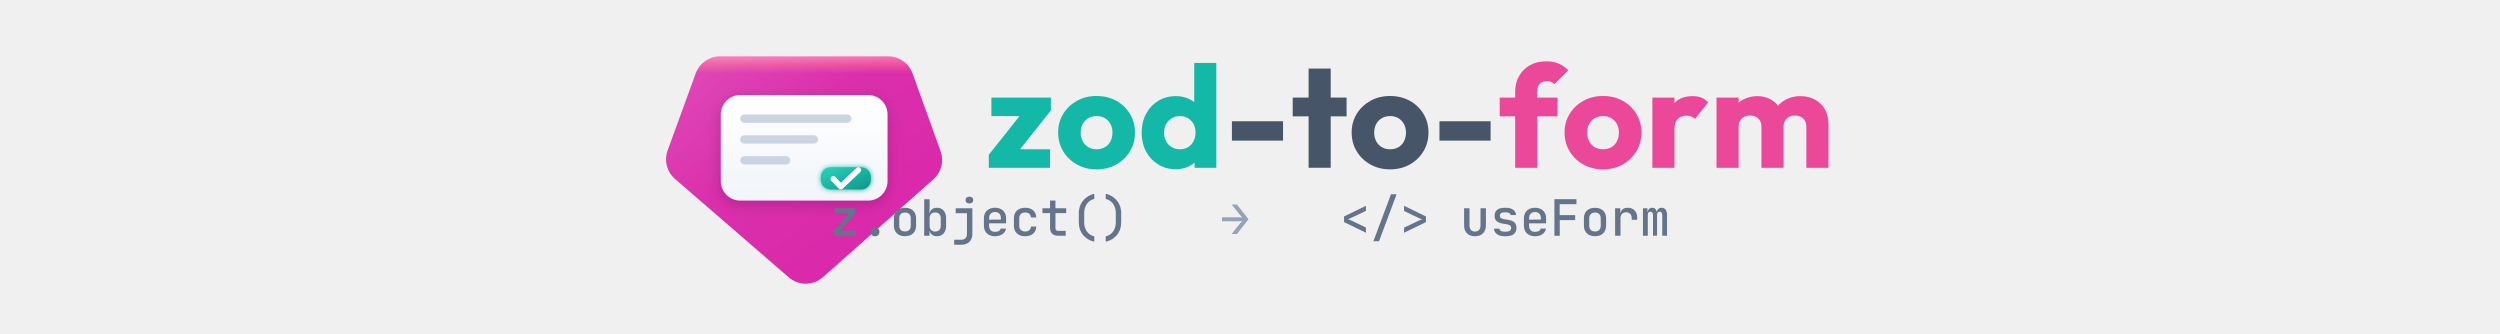
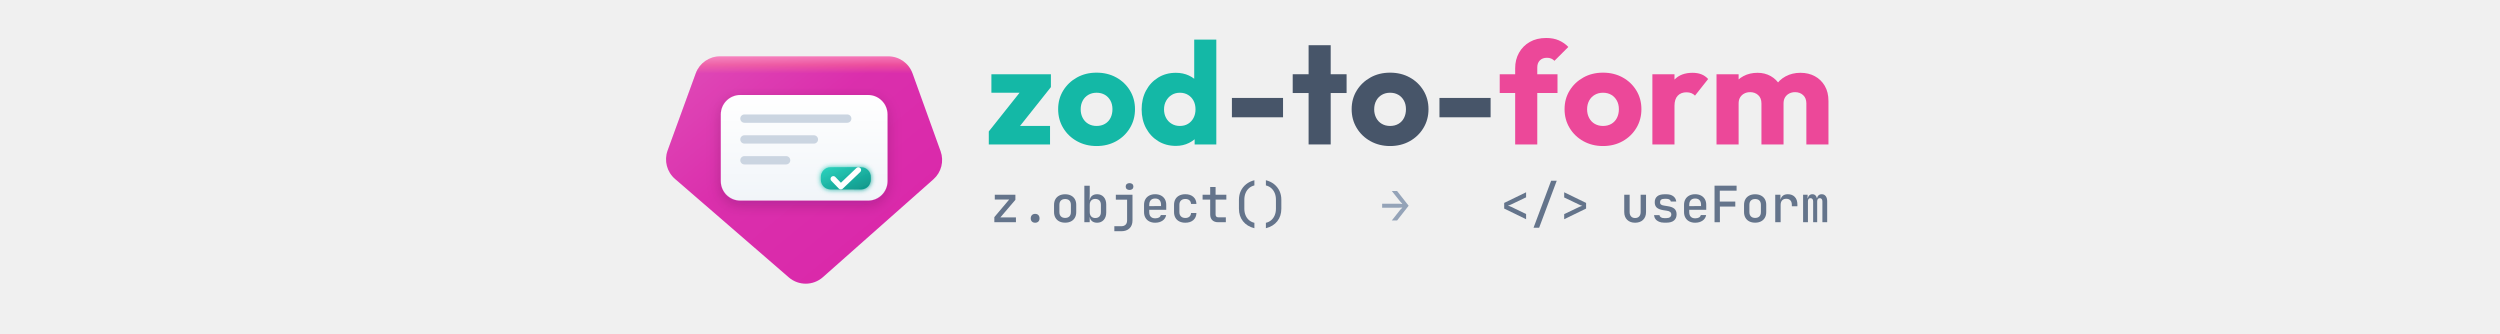
<svg xmlns="http://www.w3.org/2000/svg" width="900" height="120" viewBox="0 0 900 120" fill="none">
  <defs>
    <linearGradient id="pinkGrad" x1="0" y1="0" x2="1" y2="0" gradientUnits="userSpaceOnUse" gradientTransform="matrix(0,-82,82,0,50,82)">
      <stop offset="0" stop-color="#D926A9" />
      <stop offset="0.5" stop-color="#EC4899" />
      <stop offset="1" stop-color="#F472B6" />
    </linearGradient>
    <linearGradient id="sheen" x1="0" y1="0" x2="1" y2="1">
      <stop offset="0" stop-color="white" stop-opacity="0.18" />
      <stop offset="0.4" stop-color="white" stop-opacity="0.04" />
      <stop offset="1" stop-color="white" stop-opacity="0" />
    </linearGradient>
    <linearGradient id="cardGrad" x1="0" y1="0" x2="0" y2="1">
      <stop offset="0" stop-color="#FFFFFF" />
      <stop offset="1" stop-color="#F1F5F9" />
    </linearGradient>
    <linearGradient id="tealGrad" x1="0" y1="0" x2="1" y2="1">
      <stop offset="0" stop-color="#2DD4BF" />
      <stop offset="1" stop-color="#0D9488" />
    </linearGradient>
    <filter id="cardShadow" x="-10%" y="-10%" width="120%" height="125%">
      <feDropShadow dx="0" dy="1.5" stdDeviation="2.5" flood-color="#0F172A" flood-opacity="0.18" />
    </filter>
    <filter id="btnGlow" x="-25%" y="-25%" width="150%" height="150%">
      <feGaussianBlur in="SourceGraphic" stdDeviation="1" result="blur" />
      <feMerge>
        <feMergeNode in="blur" />
        <feMergeNode in="SourceGraphic" />
      </feMerge>
    </filter>
  </defs>
  <g transform="translate(239.5,20.2)">
    <g transform="scale(0.07639,0.07628)">
      <path d="M258.188,0.987c-51.217,0 -96.967,32.03 -114.488,80.159l-132.717,364.517c-17.279,47.47 -3.479,100.679 34.7,133.762l536.4,464.825c46.192,40.029 114.892,39.638 160.625,-0.912l520.988,-461.934c37.296,-33.071 50.687,-85.525 33.808,-132.425l-132.241,-367.412c-17.4,-48.346 -63.259,-80.58 -114.638,-80.58l-792.438,0.001Z" fill="url(#pinkGrad)" />
      <path d="M258.188,0.987c-51.217,0 -96.967,32.03 -114.488,80.159l-132.717,364.517c-17.279,47.47 -3.479,100.679 34.7,133.762l536.4,464.825c46.192,40.029 114.892,39.638 160.625,-0.912l520.988,-461.934c37.296,-33.071 50.687,-85.525 33.808,-132.425l-132.241,-367.412c-17.4,-48.346 -63.259,-80.58 -114.638,-80.58l-792.438,0.001Z" fill="url(#sheen)" />
    </g>
    <rect x="20" y="14" width="60" height="38" rx="7" fill="url(#cardGrad)" filter="url(#cardShadow)" />
    <rect x="27" y="21" width="40" height="3" rx="1.5" fill="#CBD5E1" />
    <rect x="27" y="28.5" width="28" height="3" rx="1.5" fill="#CBD5E1" />
    <rect x="27" y="36" width="18" height="3" rx="1.5" fill="#CBD5E1" />
    <rect x="56" y="40" width="18" height="8" rx="3.5" fill="url(#tealGrad)" filter="url(#btnGlow)" />
    <path d="M60.5 44.2 L63.2 47 L69.5 41" stroke="white" stroke-width="2" stroke-linecap="round" stroke-linejoin="round" fill="none" />
  </g>
  <g>
-     <path d="M23 90 267 397H453L209 90ZM23 0V90L132 128H447V0ZM41 358V486H453V397L345 358Z" transform="translate(354.77,60.40) scale(0.052,-0.052)" fill="#14B8A6" />
-     <path d="M288 -11Q213 -11 152.5 22.5Q92 56 57.0 114.0Q22 172 22 244Q22 316 57.0 373.0Q92 430 152.0 463.5Q212 497 288 497Q364 497 424.0 464.0Q484 431 519.0 373.5Q554 316 554 244Q554 172 519.0 114.0Q484 56 424.0 22.5Q364 -11 288 -11ZM288 128Q321 128 346.0 142.5Q371 157 384.5 183.5Q398 210 398 244Q398 278 384.0 303.5Q370 329 345.5 343.5Q321 358 288 358Q256 358 231.0 343.5Q206 329 192.0 303.0Q178 277 178 243Q178 210 192.0 183.5Q206 157 231.0 142.5Q256 128 288 128Z" transform="translate(379.79,60.40) scale(0.052,-0.052)" fill="#14B8A6" />
-     <path d="M261 -10Q192 -10 138.5 23.0Q85 56 54.5 113.0Q24 170 24 243Q24 316 54.5 373.0Q85 430 138.5 463.0Q192 496 261 496Q311 496 351.5 477.0Q392 458 418.5 424.5Q445 391 448 348V143Q445 100 419.0 65.5Q393 31 352.0 10.5Q311 -10 261 -10ZM288 128Q321 128 345.0 142.5Q369 157 383.0 183.0Q397 209 397 243Q397 277 383.5 302.5Q370 328 345.5 343.0Q321 358 289 358Q257 358 232.5 343.0Q208 328 193.5 302.0Q179 276 179 243Q179 210 193.0 184.0Q207 158 232.0 143.0Q257 128 288 128ZM541 0H391V131L414 249L388 367V726H541Z" transform="translate(409.74,60.40) scale(0.052,-0.052)" fill="#14B8A6" />
-     <path d="M54 188V322H408V188Z" transform="translate(440.68,60.40) scale(0.052,-0.052)" fill="#475569" />
-     <path d="M123 0V687H276V0ZM13 356V486H386V356Z" transform="translate(464.70,60.40) scale(0.052,-0.052)" fill="#475569" />
-     <path d="M288 -11Q213 -11 152.5 22.5Q92 56 57.0 114.0Q22 172 22 244Q22 316 57.0 373.0Q92 430 152.0 463.5Q212 497 288 497Q364 497 424.0 464.0Q484 431 519.0 373.5Q554 316 554 244Q554 172 519.0 114.0Q484 56 424.0 22.5Q364 -11 288 -11ZM288 128Q321 128 346.0 142.5Q371 157 384.5 183.5Q398 210 398 244Q398 278 384.0 303.5Q370 329 345.5 343.5Q321 358 288 358Q256 358 231.0 343.5Q206 329 192.0 303.0Q178 277 178 243Q178 210 192.0 183.5Q206 157 231.0 142.5Q256 128 288 128Z" transform="translate(485.45,60.40) scale(0.052,-0.052)" fill="#475569" />
-     <path d="M54 188V322H408V188Z" transform="translate(515.40,60.40) scale(0.052,-0.052)" fill="#475569" />
-     <path d="M116 0V528Q116 587 142.5 634.5Q169 682 217.0 709.5Q265 737 331 737Q381 737 418.5 720.5Q456 704 484 675L388 579Q378 589 365.5 594.5Q353 600 336 600Q305 600 287.0 582.0Q269 564 269 533V0ZM9 356V486H409V356Z" transform="translate(539.43,60.40) scale(0.052,-0.052)" fill="#EC4899" />
-     <path d="M288 -11Q213 -11 152.5 22.5Q92 56 57.0 114.0Q22 172 22 244Q22 316 57.0 373.0Q92 430 152.0 463.5Q212 497 288 497Q364 497 424.0 464.0Q484 431 519.0 373.5Q554 316 554 244Q554 172 519.0 114.0Q484 56 424.0 22.5Q364 -11 288 -11ZM288 128Q321 128 346.0 142.5Q371 157 384.5 183.5Q398 210 398 244Q398 278 384.0 303.5Q370 329 345.5 343.5Q321 358 288 358Q256 358 231.0 343.5Q206 329 192.0 303.0Q178 277 178 243Q178 210 192.0 183.5Q206 157 231.0 142.5Q256 128 288 128Z" transform="translate(562.10,60.40) scale(0.052,-0.052)" fill="#EC4899" />
-     <path d="M54 0V486H207V0ZM207 267 143 317Q162 402 207.0 449.0Q252 496 332 496Q367 496 393.5 485.5Q420 475 440 453L349 338Q339 349 324.0 355.0Q309 361 290 361Q252 361 229.5 337.5Q207 314 207 267Z" transform="translate(592.05,60.40) scale(0.052,-0.052)" fill="#EC4899" />
-     <path d="M54 0V486H207V0ZM365 0V284Q365 321 342.5 341.5Q320 362 287 362Q264 362 246.0 352.5Q228 343 217.5 326.0Q207 309 207 284L148 310Q148 368 173.0 409.5Q198 451 241.0 473.5Q284 496 338 496Q389 496 429.5 473.0Q470 450 494.0 409.0Q518 368 518 311V0ZM676 0V284Q676 321 653.5 341.5Q631 362 598 362Q575 362 557.0 352.5Q539 343 528.5 326.0Q518 309 518 284L430 296Q432 358 459.5 402.5Q487 447 532.5 471.5Q578 496 635 496Q691 496 734.5 472.5Q778 449 803.5 405.5Q829 362 829 301V0Z" transform="translate(615.14,60.40) scale(0.052,-0.052)" fill="#EC4899" />
-     <path d="M84 0V102L381 454H93V550H505V448L204 96H516V0Z" transform="translate(298.80,84.87) scale(0.018,-0.018)" fill="#64748B" />
-     <path d="M300 -10Q260 -10 236.0 13.5Q212 37 212 77Q212 118 236.0 142.5Q260 167 300 167Q341 167 364.5 142.5Q388 118 388 77Q388 37 364.5 13.5Q341 -10 300 -10Z" transform="translate(309.60,84.87) scale(0.018,-0.018)" fill="#64748B" />
-     <path d="M300 -9Q232 -9 182.0 17.0Q132 43 105.0 91.0Q78 139 78 204V346Q78 412 105.0 459.5Q132 507 182.0 533.0Q232 559 300 559Q368 559 418.0 533.0Q468 507 495.0 459.5Q522 412 522 346V204Q522 139 495.0 91.0Q468 43 418.0 17.0Q368 -9 300 -9ZM300 86Q355 86 385.0 116.5Q415 147 415 204V346Q415 404 385.0 434.0Q355 464 300 464Q246 464 215.5 434.0Q185 404 185 346V204Q185 147 215.5 116.5Q246 86 300 86Z" transform="translate(320.40,84.87) scale(0.018,-0.018)" fill="#64748B" />
-     <path d="M339 -10Q271 -10 231.0 27.5Q191 65 191 130L214 105H191V0H84V730H192V573L189 445H214L191 420Q191 485 231.5 522.5Q272 560 339 560Q422 560 472.0 504.0Q522 448 522 352V197Q522 102 472.0 46.0Q422 -10 339 -10ZM302 84Q355 84 385.0 114.5Q415 145 415 203V347Q415 405 385.0 435.5Q355 466 302 466Q251 466 221.5 434.5Q192 403 192 347V203Q192 147 221.5 115.5Q251 84 302 84Z" transform="translate(331.20,84.87) scale(0.018,-0.018)" fill="#64748B" />
-     <path d="M84 -180V-80H222Q277 -80 308.0 -50.0Q339 -20 339 35V451H114V550H447V34Q447 -65 387.0 -122.5Q327 -180 225 -180ZM388 645Q353 645 332.0 663.5Q311 682 311 713Q311 745 332.0 763.5Q353 782 388 782Q423 782 444.0 763.5Q465 745 465 713Q465 682 444.0 663.5Q423 645 388 645Z" transform="translate(342.00,84.87) scale(0.018,-0.018)" fill="#64748B" />
-     <path d="M300 -10Q233 -10 182.5 16.5Q132 43 105.0 91.0Q78 139 78 203V347Q78 412 105.0 459.5Q132 507 182.5 533.5Q233 560 300 560Q368 560 418.0 533.5Q468 507 495.0 459.5Q522 412 522 347V249H182V203Q182 142 212.5 110.0Q243 78 301 78Q348 78 377.0 94.5Q406 111 413 143H520Q508 73 448.0 31.5Q388 -10 300 -10ZM418 314V348Q418 408 388.0 441.0Q358 474 300 474Q243 474 212.5 441.0Q182 408 182 347V322L426 323Z" transform="translate(352.80,84.87) scale(0.018,-0.018)" fill="#64748B" />
-     <path d="M304 -10Q236 -10 184.5 15.5Q133 41 105.5 89.5Q78 138 78 203V347Q78 413 105.5 461.0Q133 509 184.5 534.5Q236 560 304 560Q403 560 463.0 508.0Q523 456 526 366H418Q415 413 385.0 439.0Q355 465 304 465Q249 465 217.0 434.5Q185 404 185 348V203Q185 147 217.0 116.0Q249 85 304 85Q355 85 385.0 111.0Q415 137 418 184H526Q523 94 463.0 42.0Q403 -10 304 -10Z" transform="translate(363.60,84.87) scale(0.018,-0.018)" fill="#64748B" />
-     <path d="M360 0Q285 0 243.0 41.0Q201 82 201 155V452H49V550H201V705H309V550H524V452H309V155Q309 98 364 98H514V0Z" transform="translate(374.40,84.87) scale(0.018,-0.018)" fill="#64748B" />
-     <path d="M485 -120Q338 -83 257.0 19.5Q176 122 176 270V450Q176 547 213.5 626.0Q251 705 320.5 760.5Q390 816 485 840V736Q423 721 378.0 681.5Q333 642 308.5 583.0Q284 524 284 450V270Q284 198 308.5 139.0Q333 80 378.0 41.5Q423 3 485 -12Z" transform="translate(385.20,84.87) scale(0.018,-0.018)" fill="#64748B" />
-     <path d="M115 -120V-12Q177 3 222.0 41.5Q267 80 291.5 139.0Q316 198 316 270V450Q316 524 291.5 583.0Q267 642 222.0 681.5Q177 721 115 736V840Q211 816 280.0 760.5Q349 705 386.5 626.0Q424 547 424 450V270Q424 122 343.0 19.5Q262 -83 115 -120Z" transform="translate(396.00,84.87) scale(0.018,-0.018)" fill="#64748B" />
-     <path d="M233 35 395 240Q405 253 418.0 265.5Q431 278 440 285V294Q427 293 407.0 291.5Q387 290 370 290H40V370H370Q387 370 407.0 368.5Q427 367 440 365V374Q433 380 420.5 393.0Q408 406 395 421L233 625H338L570 330L339 35Z" transform="translate(439.20,84.87) scale(0.018,-0.018)" fill="#94A3B8" />
-     <path d="M519 60 81 273V386L519 599V498L220 355Q200 346 182.0 339.5Q164 333 155 331Q165 329 183.5 323.0Q202 317 220 308L519 164Z" transform="translate(482.40,84.87) scale(0.018,-0.018)" fill="#64748B" />
-     <path d="M68 -110 420 830H532L180 -110Z" transform="translate(493.20,84.87) scale(0.018,-0.018)" fill="#64748B" />
-     <path d="M81 60V162L380 305Q400 314 418.0 320.0Q436 326 445 328Q435 330 416.5 336.5Q398 343 380 352L81 495V599L519 386V273Z" transform="translate(504.00,84.87) scale(0.018,-0.018)" fill="#64748B" />
-     <path d="M299 -10Q200 -10 141.0 47.5Q82 105 82 204V550H190V204Q190 147 219.0 115.5Q248 84 299 84Q351 84 380.5 115.5Q410 147 410 204V550H518V204Q518 105 458.5 47.5Q399 -10 299 -10Z" transform="translate(525.60,84.87) scale(0.018,-0.018)" fill="#64748B" />
-     <path d="M281 -9Q222 -9 177.5 10.0Q133 29 107.5 62.5Q82 96 78 142H186Q190 115 215.0 98.5Q240 82 281 82H324Q373 82 398.0 102.0Q423 122 423 155Q423 187 400.5 205.5Q378 224 334 230L263 241Q175 255 133.5 291.5Q92 328 92 400Q92 476 141.5 517.5Q191 559 288 559H326Q412 559 463.5 519.5Q515 480 522 414H414Q410 438 387.5 453.0Q365 468 326 468H288Q241 468 219.5 450.5Q198 433 198 399Q198 369 217.0 354.0Q236 339 276 333L349 321Q442 308 485.5 269.5Q529 231 529 158Q529 79 477.5 35.0Q426 -9 324 -9Z" transform="translate(536.40,84.87) scale(0.018,-0.018)" fill="#64748B" />
-     <path d="M300 -10Q233 -10 182.5 16.5Q132 43 105.0 91.0Q78 139 78 203V347Q78 412 105.0 459.5Q132 507 182.5 533.5Q233 560 300 560Q368 560 418.0 533.5Q468 507 495.0 459.5Q522 412 522 347V249H182V203Q182 142 212.5 110.0Q243 78 301 78Q348 78 377.0 94.5Q406 111 413 143H520Q508 73 448.0 31.5Q388 -10 300 -10ZM418 314V348Q418 408 388.0 441.0Q358 474 300 474Q243 474 212.5 441.0Q182 408 182 347V322L426 323Z" transform="translate(547.20,84.87) scale(0.018,-0.018)" fill="#64748B" />
-     <path d="M88 0V731H529V631H193V413H503V313H195V0Z" transform="translate(558.00,84.87) scale(0.018,-0.018)" fill="#64748B" />
-     <path d="M300 -9Q232 -9 182.0 17.0Q132 43 105.0 91.0Q78 139 78 204V346Q78 412 105.0 459.5Q132 507 182.0 533.0Q232 559 300 559Q368 559 418.0 533.0Q468 507 495.0 459.5Q522 412 522 346V204Q522 139 495.0 91.0Q468 43 418.0 17.0Q368 -9 300 -9ZM300 86Q355 86 385.0 116.5Q415 147 415 204V346Q415 404 385.0 434.0Q355 464 300 464Q246 464 215.5 434.0Q185 404 185 346V204Q185 147 215.5 116.5Q246 86 300 86Z" transform="translate(568.80,84.87) scale(0.018,-0.018)" fill="#64748B" />
-     <path d="M102 0V550H206V445H232L199 380Q199 469 238.0 514.5Q277 560 354 560Q442 560 493.5 505.5Q545 451 545 356V319H434V347Q434 406 404.5 437.5Q375 469 322 469Q269 469 239.5 437.0Q210 405 210 347V0Z" transform="translate(579.60,84.87) scale(0.018,-0.018)" fill="#64748B" />
-     <path d="M59 0V550H149V480H169L154 459Q154 505 179.0 532.5Q204 560 246 560Q291 560 315.5 525.0Q340 490 340 429L316 480H354L338 459Q338 505 363.5 532.5Q389 560 432 560Q483 560 512.0 521.5Q541 483 541 419V0H445V416Q445 447 431.5 464.0Q418 481 393 481Q368 481 354.5 464.5Q341 448 341 417V0H260V416Q260 448 246.0 464.5Q232 481 206 481Q181 481 168.5 464.5Q156 448 156 417V0Z" transform="translate(590.40,84.87) scale(0.018,-0.018)" fill="#64748B" />
+     <path d="M23 90 267 397H453L209 90ZM23 0V90L132 128H447V0ZM41 358V486H453V397L345 358Z" transform="translate(354.77,52.00) scale(0.052,-0.052)" fill="#14B8A6" />
+     <path d="M288 -11Q213 -11 152.5 22.5Q92 56 57.0 114.0Q22 172 22 244Q22 316 57.0 373.0Q92 430 152.0 463.5Q212 497 288 497Q364 497 424.0 464.0Q484 431 519.0 373.5Q554 316 554 244Q554 172 519.0 114.0Q484 56 424.0 22.5Q364 -11 288 -11ZM288 128Q321 128 346.0 142.5Q371 157 384.5 183.5Q398 210 398 244Q398 278 384.0 303.5Q370 329 345.5 343.5Q321 358 288 358Q256 358 231.0 343.5Q206 329 192.0 303.0Q178 277 178 243Q178 210 192.0 183.5Q206 157 231.0 142.5Q256 128 288 128Z" transform="translate(379.79,52.00) scale(0.052,-0.052)" fill="#14B8A6" />
+     <path d="M261 -10Q192 -10 138.5 23.0Q85 56 54.5 113.0Q24 170 24 243Q24 316 54.5 373.0Q85 430 138.5 463.0Q192 496 261 496Q311 496 351.5 477.0Q392 458 418.5 424.5Q445 391 448 348V143Q445 100 419.0 65.5Q393 31 352.0 10.5Q311 -10 261 -10ZM288 128Q321 128 345.0 142.5Q369 157 383.0 183.0Q397 209 397 243Q397 277 383.5 302.5Q370 328 345.5 343.0Q321 358 289 358Q257 358 232.5 343.0Q208 328 193.5 302.0Q179 276 179 243Q179 210 193.0 184.0Q207 158 232.0 143.0Q257 128 288 128ZM541 0H391V131L414 249L388 367V726H541Z" transform="translate(409.74,52.00) scale(0.052,-0.052)" fill="#14B8A6" />
+     <path d="M54 188V322H408V188Z" transform="translate(440.68,52.00) scale(0.052,-0.052)" fill="#475569" />
+     <path d="M123 0V687H276V0ZM13 356V486H386V356Z" transform="translate(464.70,52.00) scale(0.052,-0.052)" fill="#475569" />
+     <path d="M288 -11Q213 -11 152.5 22.5Q92 56 57.0 114.0Q22 172 22 244Q22 316 57.0 373.0Q92 430 152.0 463.5Q212 497 288 497Q364 497 424.0 464.0Q484 431 519.0 373.5Q554 316 554 244Q554 172 519.0 114.0Q484 56 424.0 22.5Q364 -11 288 -11ZM288 128Q321 128 346.0 142.5Q371 157 384.5 183.5Q398 210 398 244Q398 278 384.0 303.5Q370 329 345.5 343.5Q321 358 288 358Q256 358 231.0 343.5Q206 329 192.0 303.0Q178 277 178 243Q178 210 192.0 183.5Q206 157 231.0 142.5Q256 128 288 128Z" transform="translate(485.45,52.00) scale(0.052,-0.052)" fill="#475569" />
+     <path d="M54 188V322H408V188Z" transform="translate(515.40,52.00) scale(0.052,-0.052)" fill="#475569" />
+     <path d="M116 0V528Q116 587 142.5 634.5Q169 682 217.0 709.5Q265 737 331 737Q381 737 418.5 720.5Q456 704 484 675L388 579Q378 589 365.5 594.5Q353 600 336 600Q305 600 287.0 582.0Q269 564 269 533V0ZM9 356V486H409V356Z" transform="translate(539.43,52.00) scale(0.052,-0.052)" fill="#EC4899" />
+     <path d="M288 -11Q213 -11 152.5 22.5Q92 56 57.0 114.0Q22 172 22 244Q22 316 57.0 373.0Q92 430 152.0 463.5Q212 497 288 497Q364 497 424.0 464.0Q484 431 519.0 373.5Q554 316 554 244Q554 172 519.0 114.0Q484 56 424.0 22.5Q364 -11 288 -11ZM288 128Q321 128 346.0 142.5Q371 157 384.5 183.5Q398 210 398 244Q398 278 384.0 303.5Q370 329 345.5 343.5Q321 358 288 358Q256 358 231.0 343.5Q206 329 192.0 303.0Q178 277 178 243Q178 210 192.0 183.5Q206 157 231.0 142.5Q256 128 288 128Z" transform="translate(562.10,52.00) scale(0.052,-0.052)" fill="#EC4899" />
+     <path d="M54 0V486H207V0ZM207 267 143 317Q162 402 207.0 449.0Q252 496 332 496Q367 496 393.5 485.5Q420 475 440 453L349 338Q339 349 324.0 355.0Q309 361 290 361Q252 361 229.5 337.5Q207 314 207 267Z" transform="translate(592.05,52.00) scale(0.052,-0.052)" fill="#EC4899" />
+     <path d="M54 0V486H207V0ZM365 0V284Q365 321 342.5 341.5Q320 362 287 362Q264 362 246.0 352.5Q228 343 217.5 326.0Q207 309 207 284L148 310Q148 368 173.0 409.5Q198 451 241.0 473.5Q284 496 338 496Q389 496 429.5 473.0Q470 450 494.0 409.0Q518 368 518 311V0ZM676 0V284Q676 321 653.5 341.5Q631 362 598 362Q575 362 557.0 352.5Q539 343 528.5 326.0Q518 309 518 284L430 296Q432 358 459.5 402.5Q487 447 532.5 471.5Q578 496 635 496Q691 496 734.5 472.5Q778 449 803.5 405.5Q829 362 829 301V0Z" transform="translate(615.14,52.00) scale(0.052,-0.052)" fill="#EC4899" />
+     <path d="M84 0V102L381 454H93V550H505V448L204 96H516V0Z" transform="translate(356.45,80.00) scale(0.018,-0.018)" fill="#64748B" />
+     <path d="M300 -10Q260 -10 236.0 13.5Q212 37 212 77Q212 118 236.0 142.5Q260 167 300 167Q341 167 364.5 142.5Q388 118 388 77Q388 37 364.5 13.5Q341 -10 300 -10Z" transform="translate(367.25,80.00) scale(0.018,-0.018)" fill="#64748B" />
+     <path d="M300 -9Q232 -9 182.0 17.0Q132 43 105.0 91.0Q78 139 78 204V346Q78 412 105.0 459.5Q132 507 182.0 533.0Q232 559 300 559Q368 559 418.0 533.0Q468 507 495.0 459.5Q522 412 522 346V204Q522 139 495.0 91.0Q468 43 418.0 17.0Q368 -9 300 -9ZM300 86Q355 86 385.0 116.5Q415 147 415 204V346Q415 404 385.0 434.0Q355 464 300 464Q246 464 215.5 434.0Q185 404 185 346V204Q185 147 215.5 116.5Q246 86 300 86Z" transform="translate(378.05,80.00) scale(0.018,-0.018)" fill="#64748B" />
+     <path d="M339 -10Q271 -10 231.0 27.5Q191 65 191 130L214 105H191V0H84V730H192V573L189 445H214L191 420Q191 485 231.5 522.5Q272 560 339 560Q422 560 472.0 504.0Q522 448 522 352V197Q522 102 472.0 46.0Q422 -10 339 -10ZM302 84Q355 84 385.0 114.5Q415 145 415 203V347Q415 405 385.0 435.5Q355 466 302 466Q251 466 221.5 434.5Q192 403 192 347V203Q192 147 221.5 115.5Q251 84 302 84Z" transform="translate(388.85,80.00) scale(0.018,-0.018)" fill="#64748B" />
+     <path d="M84 -180V-80H222Q277 -80 308.0 -50.0Q339 -20 339 35V451H114V550H447V34Q447 -65 387.0 -122.5Q327 -180 225 -180ZM388 645Q353 645 332.0 663.5Q311 682 311 713Q311 745 332.0 763.5Q353 782 388 782Q423 782 444.0 763.5Q465 745 465 713Q465 682 444.0 663.5Q423 645 388 645Z" transform="translate(399.65,80.00) scale(0.018,-0.018)" fill="#64748B" />
+     <path d="M300 -10Q233 -10 182.5 16.5Q132 43 105.0 91.0Q78 139 78 203V347Q78 412 105.0 459.5Q132 507 182.5 533.5Q233 560 300 560Q368 560 418.0 533.5Q468 507 495.0 459.5Q522 412 522 347V249H182V203Q182 142 212.5 110.0Q243 78 301 78Q348 78 377.0 94.5Q406 111 413 143H520Q508 73 448.0 31.5Q388 -10 300 -10ZM418 314V348Q418 408 388.0 441.0Q358 474 300 474Q243 474 212.5 441.0Q182 408 182 347V322L426 323Z" transform="translate(410.45,80.00) scale(0.018,-0.018)" fill="#64748B" />
+     <path d="M304 -10Q236 -10 184.5 15.5Q133 41 105.5 89.5Q78 138 78 203V347Q78 413 105.5 461.0Q133 509 184.5 534.5Q236 560 304 560Q403 560 463.0 508.0Q523 456 526 366H418Q415 413 385.0 439.0Q355 465 304 465Q249 465 217.0 434.5Q185 404 185 348V203Q185 147 217.0 116.0Q249 85 304 85Q355 85 385.0 111.0Q415 137 418 184H526Q523 94 463.0 42.0Q403 -10 304 -10Z" transform="translate(421.25,80.00) scale(0.018,-0.018)" fill="#64748B" />
+     <path d="M360 0Q285 0 243.0 41.0Q201 82 201 155V452H49V550H201V705H309V550H524V452H309V155Q309 98 364 98H514V0Z" transform="translate(432.05,80.00) scale(0.018,-0.018)" fill="#64748B" />
+     <path d="M485 -120Q338 -83 257.0 19.5Q176 122 176 270V450Q176 547 213.5 626.0Q251 705 320.5 760.5Q390 816 485 840V736Q423 721 378.0 681.5Q333 642 308.5 583.0Q284 524 284 450V270Q284 198 308.5 139.0Q333 80 378.0 41.5Q423 3 485 -12Z" transform="translate(442.85,80.00) scale(0.018,-0.018)" fill="#64748B" />
+     <path d="M115 -120V-12Q177 3 222.0 41.5Q267 80 291.5 139.0Q316 198 316 270V450Q316 524 291.5 583.0Q267 642 222.0 681.5Q177 721 115 736V840Q211 816 280.0 760.5Q349 705 386.5 626.0Q424 547 424 450V270Q424 122 343.0 19.5Q262 -83 115 -120Z" transform="translate(453.65,80.00) scale(0.018,-0.018)" fill="#64748B" />
+     <path d="M233 35 395 240Q405 253 418.0 265.5Q431 278 440 285V294Q427 293 407.0 291.5Q387 290 370 290H40V370H370Q387 370 407.0 368.5Q427 367 440 365V374Q433 380 420.5 393.0Q408 406 395 421L233 625H338L570 330L339 35Z" transform="translate(496.85,80.00) scale(0.018,-0.018)" fill="#94A3B8" />
+     <path d="M519 60 81 273V386L519 599V498L220 355Q200 346 182.0 339.5Q164 333 155 331Q165 329 183.5 323.0Q202 317 220 308L519 164Z" transform="translate(540.05,80.00) scale(0.018,-0.018)" fill="#64748B" />
+     <path d="M68 -110 420 830H532L180 -110Z" transform="translate(550.85,80.00) scale(0.018,-0.018)" fill="#64748B" />
+     <path d="M81 60V162L380 305Q400 314 418.0 320.0Q436 326 445 328Q435 330 416.5 336.5Q398 343 380 352L81 495V599L519 386V273Z" transform="translate(561.65,80.00) scale(0.018,-0.018)" fill="#64748B" />
+     <path d="M299 -10Q200 -10 141.0 47.5Q82 105 82 204V550H190V204Q190 147 219.0 115.5Q248 84 299 84Q351 84 380.5 115.5Q410 147 410 204V550H518V204Q518 105 458.5 47.5Q399 -10 299 -10Z" transform="translate(583.25,80.00) scale(0.018,-0.018)" fill="#64748B" />
+     <path d="M281 -9Q222 -9 177.5 10.0Q133 29 107.5 62.5Q82 96 78 142H186Q190 115 215.0 98.5Q240 82 281 82H324Q373 82 398.0 102.0Q423 122 423 155Q423 187 400.5 205.5Q378 224 334 230L263 241Q175 255 133.5 291.5Q92 328 92 400Q92 476 141.5 517.5Q191 559 288 559H326Q412 559 463.5 519.5Q515 480 522 414H414Q410 438 387.5 453.0Q365 468 326 468H288Q241 468 219.5 450.5Q198 433 198 399Q198 369 217.0 354.0Q236 339 276 333L349 321Q442 308 485.5 269.5Q529 231 529 158Q529 79 477.5 35.0Q426 -9 324 -9Z" transform="translate(594.05,80.00) scale(0.018,-0.018)" fill="#64748B" />
+     <path d="M300 -10Q233 -10 182.5 16.5Q132 43 105.0 91.0Q78 139 78 203V347Q78 412 105.0 459.5Q132 507 182.5 533.5Q233 560 300 560Q368 560 418.0 533.5Q468 507 495.0 459.5Q522 412 522 347V249H182V203Q182 142 212.5 110.0Q243 78 301 78Q348 78 377.0 94.5Q406 111 413 143H520Q508 73 448.0 31.5Q388 -10 300 -10ZM418 314V348Q418 408 388.0 441.0Q358 474 300 474Q243 474 212.5 441.0Q182 408 182 347V322L426 323Z" transform="translate(604.85,80.00) scale(0.018,-0.018)" fill="#64748B" />
+     <path d="M88 0V731H529V631H193V413H503V313H195V0Z" transform="translate(615.65,80.00) scale(0.018,-0.018)" fill="#64748B" />
+     <path d="M300 -9Q232 -9 182.0 17.0Q132 43 105.0 91.0Q78 139 78 204V346Q78 412 105.0 459.5Q132 507 182.0 533.0Q232 559 300 559Q368 559 418.0 533.0Q468 507 495.0 459.5Q522 412 522 346V204Q522 139 495.0 91.0Q468 43 418.0 17.0Q368 -9 300 -9ZM300 86Q355 86 385.0 116.5Q415 147 415 204V346Q415 404 385.0 434.0Q355 464 300 464Q246 464 215.5 434.0Q185 404 185 346V204Q185 147 215.5 116.5Q246 86 300 86Z" transform="translate(626.45,80.00) scale(0.018,-0.018)" fill="#64748B" />
+     <path d="M102 0V550H206V445H232L199 380Q199 469 238.0 514.5Q277 560 354 560Q442 560 493.5 505.5Q545 451 545 356V319H434V347Q434 406 404.5 437.5Q375 469 322 469Q269 469 239.5 437.0Q210 405 210 347V0Z" transform="translate(637.25,80.00) scale(0.018,-0.018)" fill="#64748B" />
+     <path d="M59 0V550H149V480H169L154 459Q154 505 179.0 532.5Q204 560 246 560Q291 560 315.5 525.0Q340 490 340 429L316 480H354L338 459Q338 505 363.5 532.5Q389 560 432 560Q483 560 512.0 521.5Q541 483 541 419V0H445V416Q445 447 431.5 464.0Q418 481 393 481Q368 481 354.5 464.5Q341 448 341 417V0H260V416Q260 448 246.0 464.5Q232 481 206 481Q181 481 168.5 464.5Q156 448 156 417V0Z" transform="translate(648.05,80.00) scale(0.018,-0.018)" fill="#64748B" />
  </g>
</svg>
